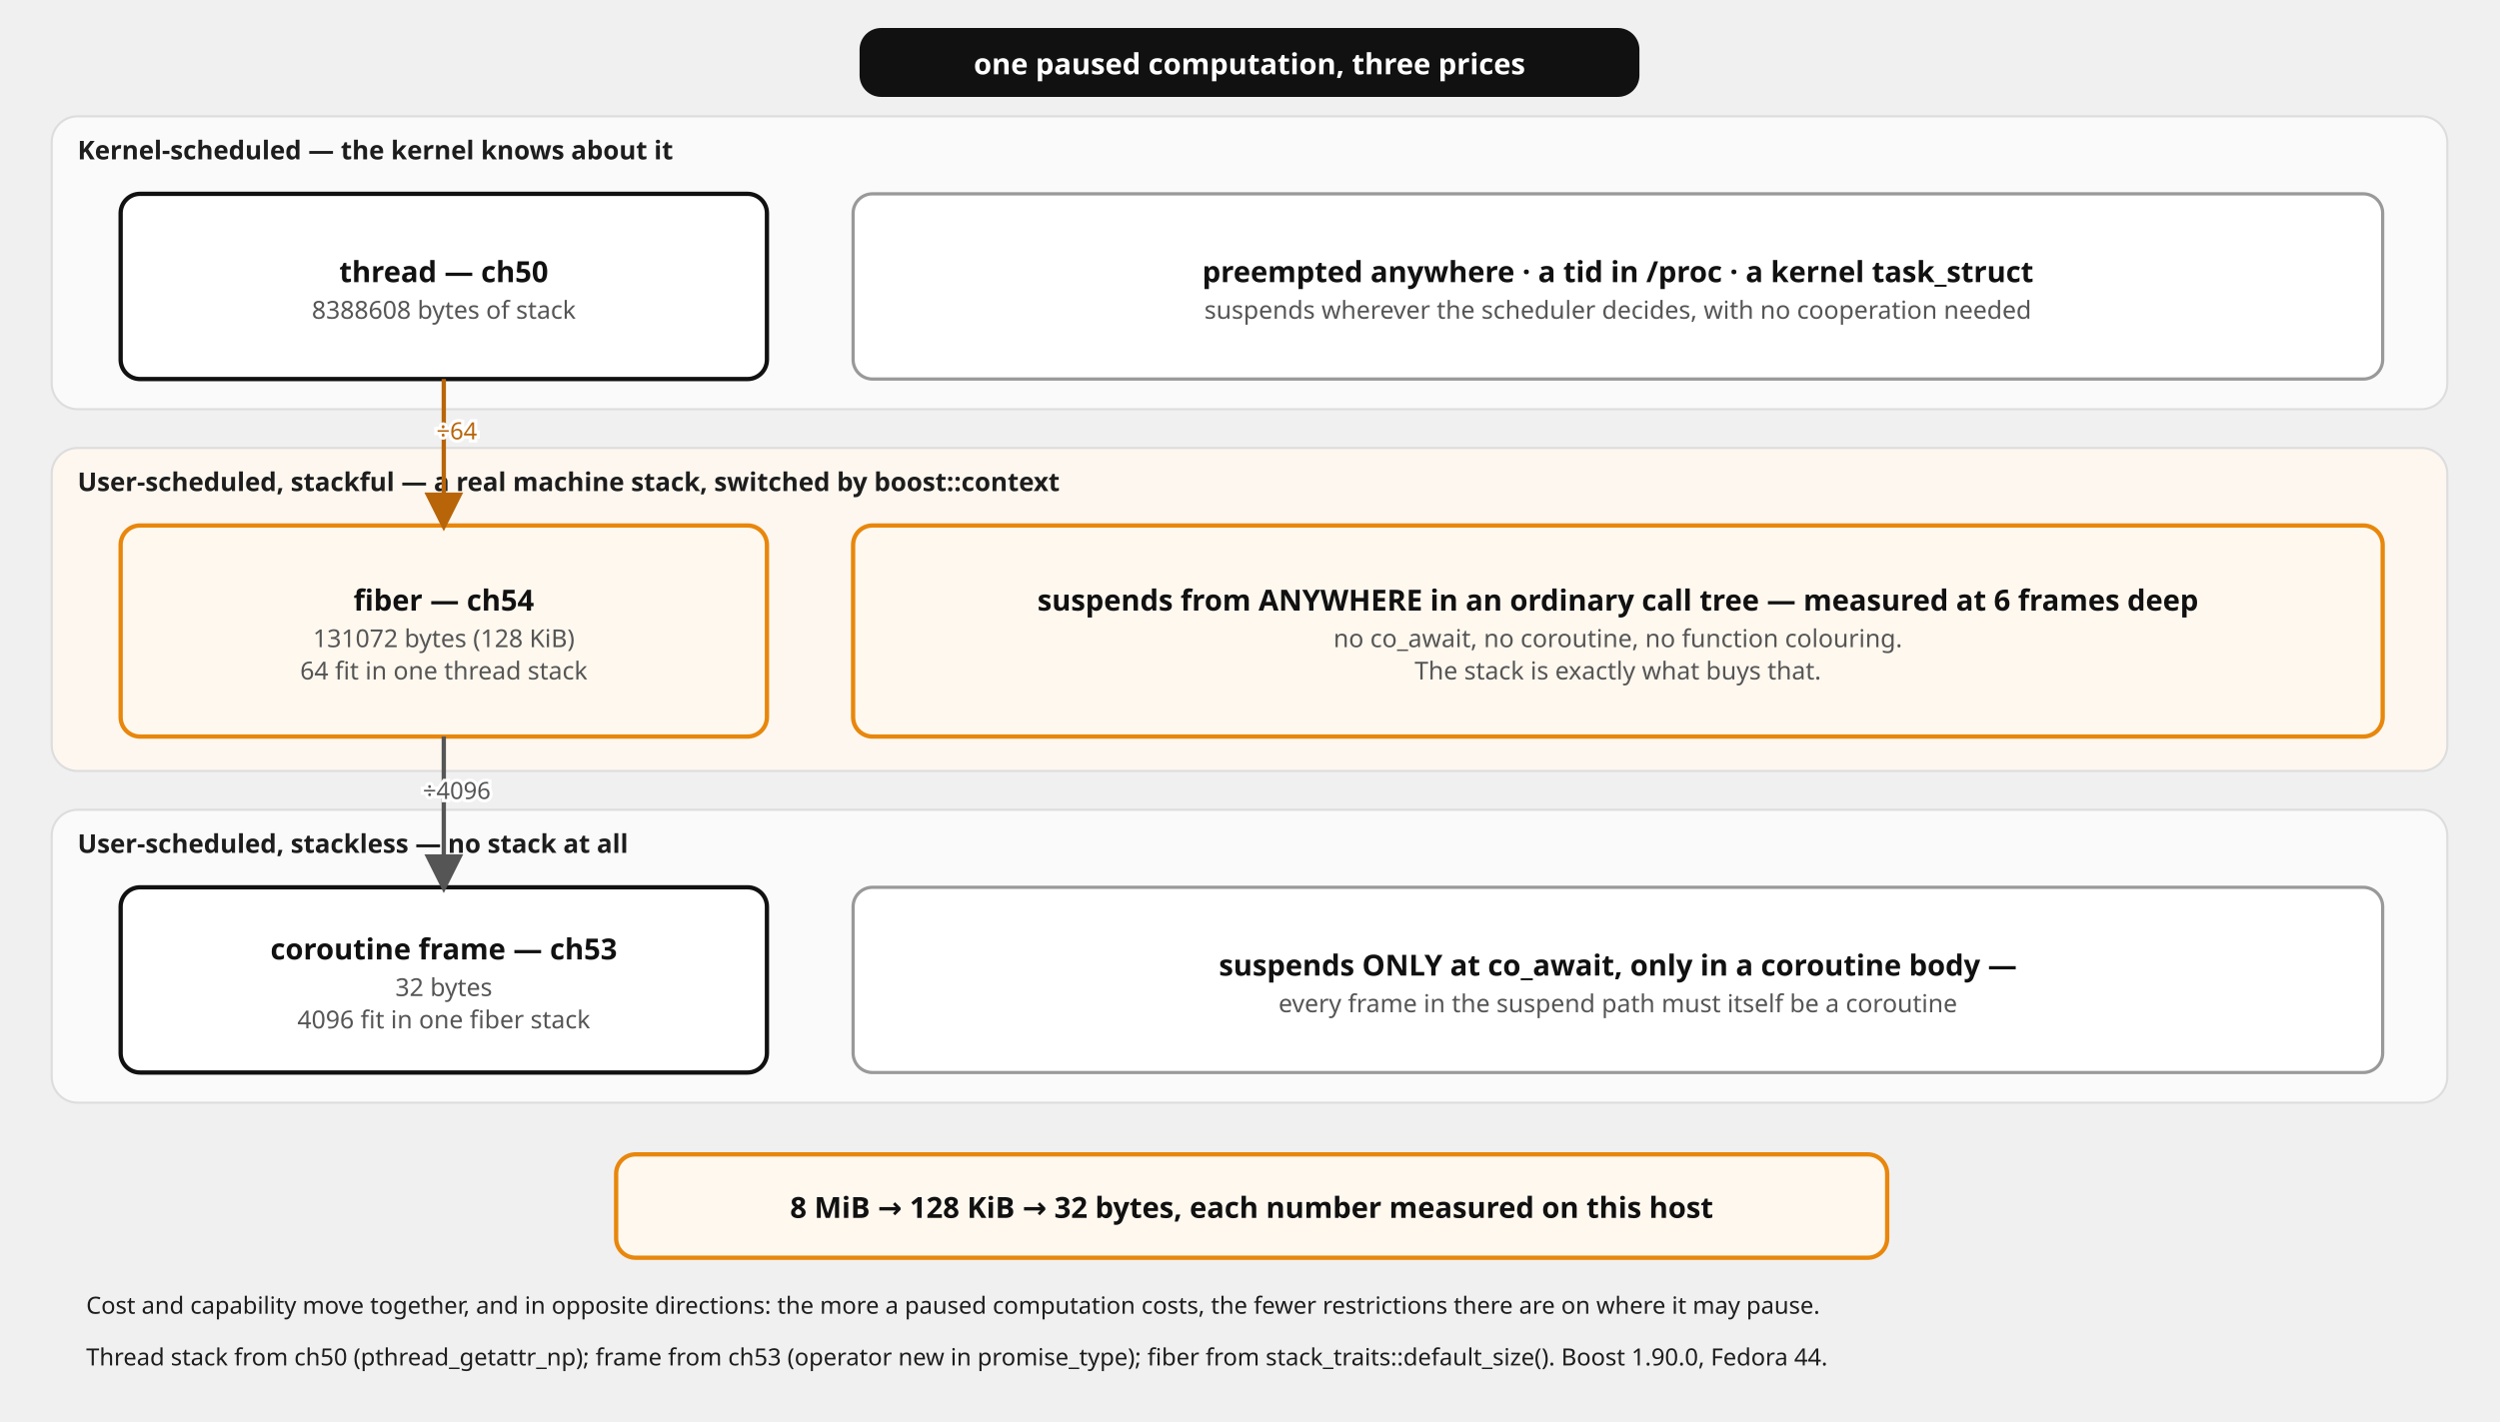
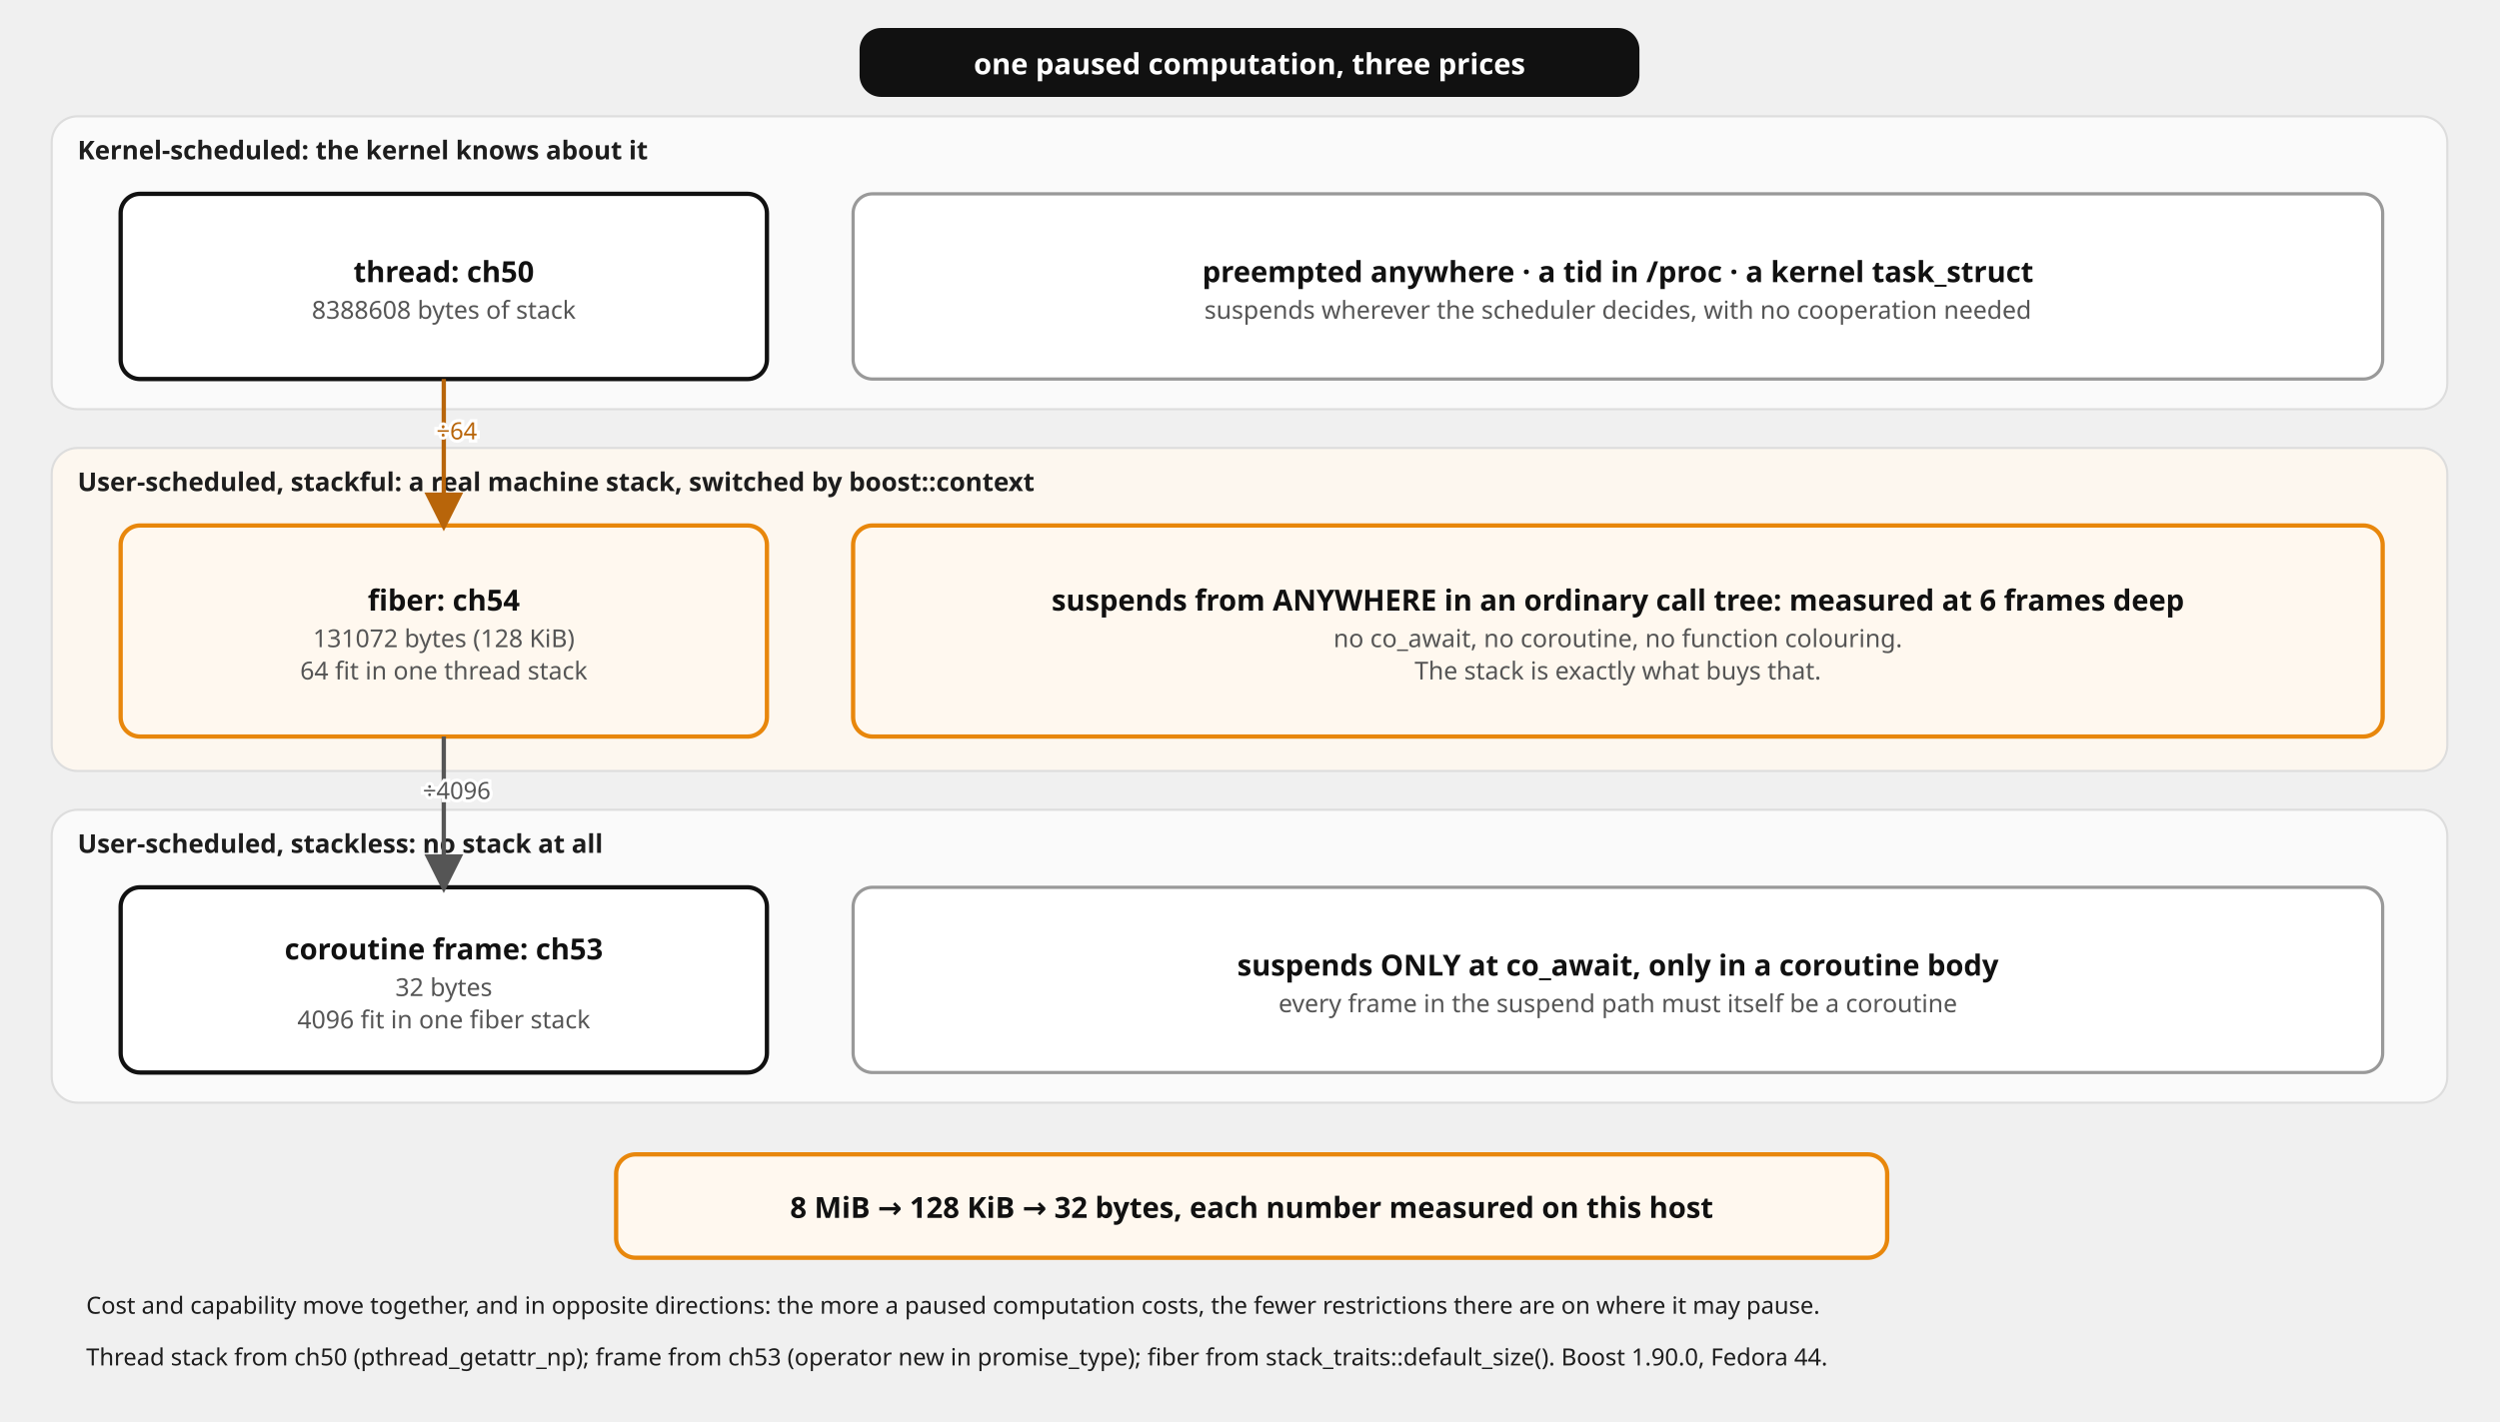
<svg xmlns="http://www.w3.org/2000/svg" viewBox="0 0 1160 660" font-family="'Red Hat Text', system-ui, sans-serif" role="img">
  <defs>
    <marker id="a" viewBox="0 0 10 10" refX="8.5" refY="5" markerWidth="9" markerHeight="9" orient="auto-start-reverse">
      <path d="M0,0 L10,5 L0,10 z" fill="#555" />
    </marker>
    <marker id="am" viewBox="0 0 10 10" refX="8.5" refY="5" markerWidth="9" markerHeight="9" orient="auto-start-reverse">
      <path d="M0,0 L10,5 L0,10 z" fill="#b8650a" />
    </marker>
  </defs>
  <rect x="24" y="54" width="1112" height="136" rx="12" fill="#fafafa" stroke="#ddd" />
-   <text x="36" y="74" font-size="12" font-weight="700" fill="#1d1d1d">Kernel-scheduled — the kernel knows about it</text>
+   <text x="36" y="74" font-size="12" font-weight="700" fill="#1d1d1d">Kernel-scheduled: the kernel knows about it</text>
  <rect x="24" y="208" width="1112" height="150" rx="12" fill="#fdf7ef" stroke="#ddd" />
-   <text x="36" y="228" font-size="12" font-weight="700" fill="#1d1d1d">User-scheduled, stackful — a real machine stack, switched by boost::context</text>
+   <text x="36" y="228" font-size="12" font-weight="700" fill="#1d1d1d">User-scheduled, stackful: a real machine stack, switched by boost::context</text>
  <rect x="24" y="376" width="1112" height="136" rx="12" fill="#fafafa" stroke="#ddd" />
-   <text x="36" y="396" font-size="12" font-weight="700" fill="#1d1d1d">User-scheduled, stackless — no stack at all</text>
+   <text x="36" y="396" font-size="12" font-weight="700" fill="#1d1d1d">User-scheduled, stackless: no stack at all</text>
  <rect x="400" y="14" width="360" height="30" rx="9" fill="#111111" stroke="#111111" stroke-width="2" />
  <text x="580.0" y="34.5" font-size="13.5" font-weight="700" fill="#ffffff" text-anchor="middle">one paused computation, three prices</text>
  <rect x="56" y="90" width="300" height="86" rx="9" fill="#ffffff" stroke="#111111" stroke-width="2" />
-   <text x="206.0" y="131.0" font-size="13.5" font-weight="700" fill="#111111" text-anchor="middle">thread — ch50</text>
+   <text x="206.0" y="131.0" font-size="13.5" font-weight="700" fill="#111111" text-anchor="middle">thread: ch50</text>
  <text x="206.0" y="148.0" font-size="11.5" fill="#555555" text-anchor="middle">8388608 bytes of stack</text>
  <rect x="396" y="90" width="710" height="86" rx="9" fill="#ffffff" stroke="#999999" stroke-width="1.5" />
  <text x="751.0" y="131.0" font-size="13.5" font-weight="700" fill="#111111" text-anchor="middle">preempted anywhere · a tid in /proc · a kernel task_struct</text>
  <text x="751.0" y="148.0" font-size="11.5" fill="#555555" text-anchor="middle">suspends wherever the scheduler decides, with no cooperation needed</text>
  <rect x="56" y="244" width="300" height="98" rx="9" fill="#fff8ef" stroke="#e8870c" stroke-width="2" />
-   <text x="206.0" y="283.5" font-size="13.5" font-weight="700" fill="#111111" text-anchor="middle">fiber — ch54</text>
+   <text x="206.0" y="283.5" font-size="13.5" font-weight="700" fill="#111111" text-anchor="middle">fiber: ch54</text>
  <text x="206.0" y="300.5" font-size="11.5" fill="#555555" text-anchor="middle">131072 bytes (128 KiB)</text>
  <text x="206.0" y="315.5" font-size="11.5" fill="#555555" text-anchor="middle">64 fit in one thread stack</text>
  <rect x="396" y="244" width="710" height="98" rx="9" fill="#fff8ef" stroke="#e8870c" stroke-width="2" />
-   <text x="751.0" y="283.5" font-size="13.5" font-weight="700" fill="#111111" text-anchor="middle">suspends from ANYWHERE in an ordinary call tree — measured at 6 frames deep</text>
+   <text x="751.0" y="283.5" font-size="13.5" font-weight="700" fill="#111111" text-anchor="middle">suspends from ANYWHERE in an ordinary call tree: measured at 6 frames deep</text>
  <text x="751.0" y="300.5" font-size="11.5" fill="#555555" text-anchor="middle">no co_await, no coroutine, no function colouring.</text>
  <text x="751.0" y="315.5" font-size="11.5" fill="#555555" text-anchor="middle">The stack is exactly what buys that.</text>
  <rect x="56" y="412" width="300" height="86" rx="9" fill="#ffffff" stroke="#111111" stroke-width="2" />
-   <text x="206.0" y="445.5" font-size="13.5" font-weight="700" fill="#111111" text-anchor="middle">coroutine frame — ch53</text>
+   <text x="206.0" y="445.5" font-size="13.5" font-weight="700" fill="#111111" text-anchor="middle">coroutine frame: ch53</text>
  <text x="206.0" y="462.5" font-size="11.5" fill="#555555" text-anchor="middle">32 bytes</text>
  <text x="206.0" y="477.5" font-size="11.5" fill="#555555" text-anchor="middle">4096 fit in one fiber stack</text>
  <rect x="396" y="412" width="710" height="86" rx="9" fill="#ffffff" stroke="#999999" stroke-width="1.5" />
-   <text x="751.0" y="453.0" font-size="13.5" font-weight="700" fill="#111111" text-anchor="middle">suspends ONLY at co_await, only in a coroutine body —</text>
+   <text x="751.0" y="453.0" font-size="13.5" font-weight="700" fill="#111111" text-anchor="middle">suspends ONLY at co_await, only in a coroutine body</text>
  <text x="751.0" y="470.0" font-size="11.5" fill="#555555" text-anchor="middle">every frame in the suspend path must itself be a coroutine</text>
  <rect x="286" y="536" width="590" height="48" rx="9" fill="#fff8ef" stroke="#e8870c" stroke-width="2" />
  <text x="581.0" y="565.5" font-size="13.5" font-weight="700" fill="#111111" text-anchor="middle">8 MiB → 128 KiB → 32 bytes, each number measured on this host</text>
  <path d="M206,176 L206,244" fill="none" stroke="#b8650a" stroke-width="2" marker-end="url(#am)" />
  <text x="212.0" y="204.0" font-size="11" fill="#ffffff" stroke="#ffffff" stroke-width="3" paint-order="stroke" text-anchor="middle">÷64</text>
  <text x="212.0" y="204.0" font-size="11" fill="#b8650a" text-anchor="middle">÷64</text>
  <path d="M206,342 L206,412" fill="none" stroke="#555" stroke-width="2" marker-end="url(#a)" />
  <text x="212.0" y="371.0" font-size="11" fill="#ffffff" stroke="#ffffff" stroke-width="3" paint-order="stroke" text-anchor="middle">÷4096</text>
  <text x="212.0" y="371.0" font-size="11" fill="#555" text-anchor="middle">÷4096</text>
  <text x="40" y="610" font-size="11" fill="#1d1d1d" text-anchor="start">Cost and capability move together, and in opposite directions: the more a paused computation costs, the fewer restrictions there are on where it may pause.</text>
  <text x="40" y="634" font-size="11" fill="#1d1d1d" text-anchor="start">Thread stack from ch50 (pthread_getattr_np); frame from ch53 (operator new in promise_type); fiber from stack_traits::default_size(). Boost 1.90.0, Fedora 44.</text>
</svg>
